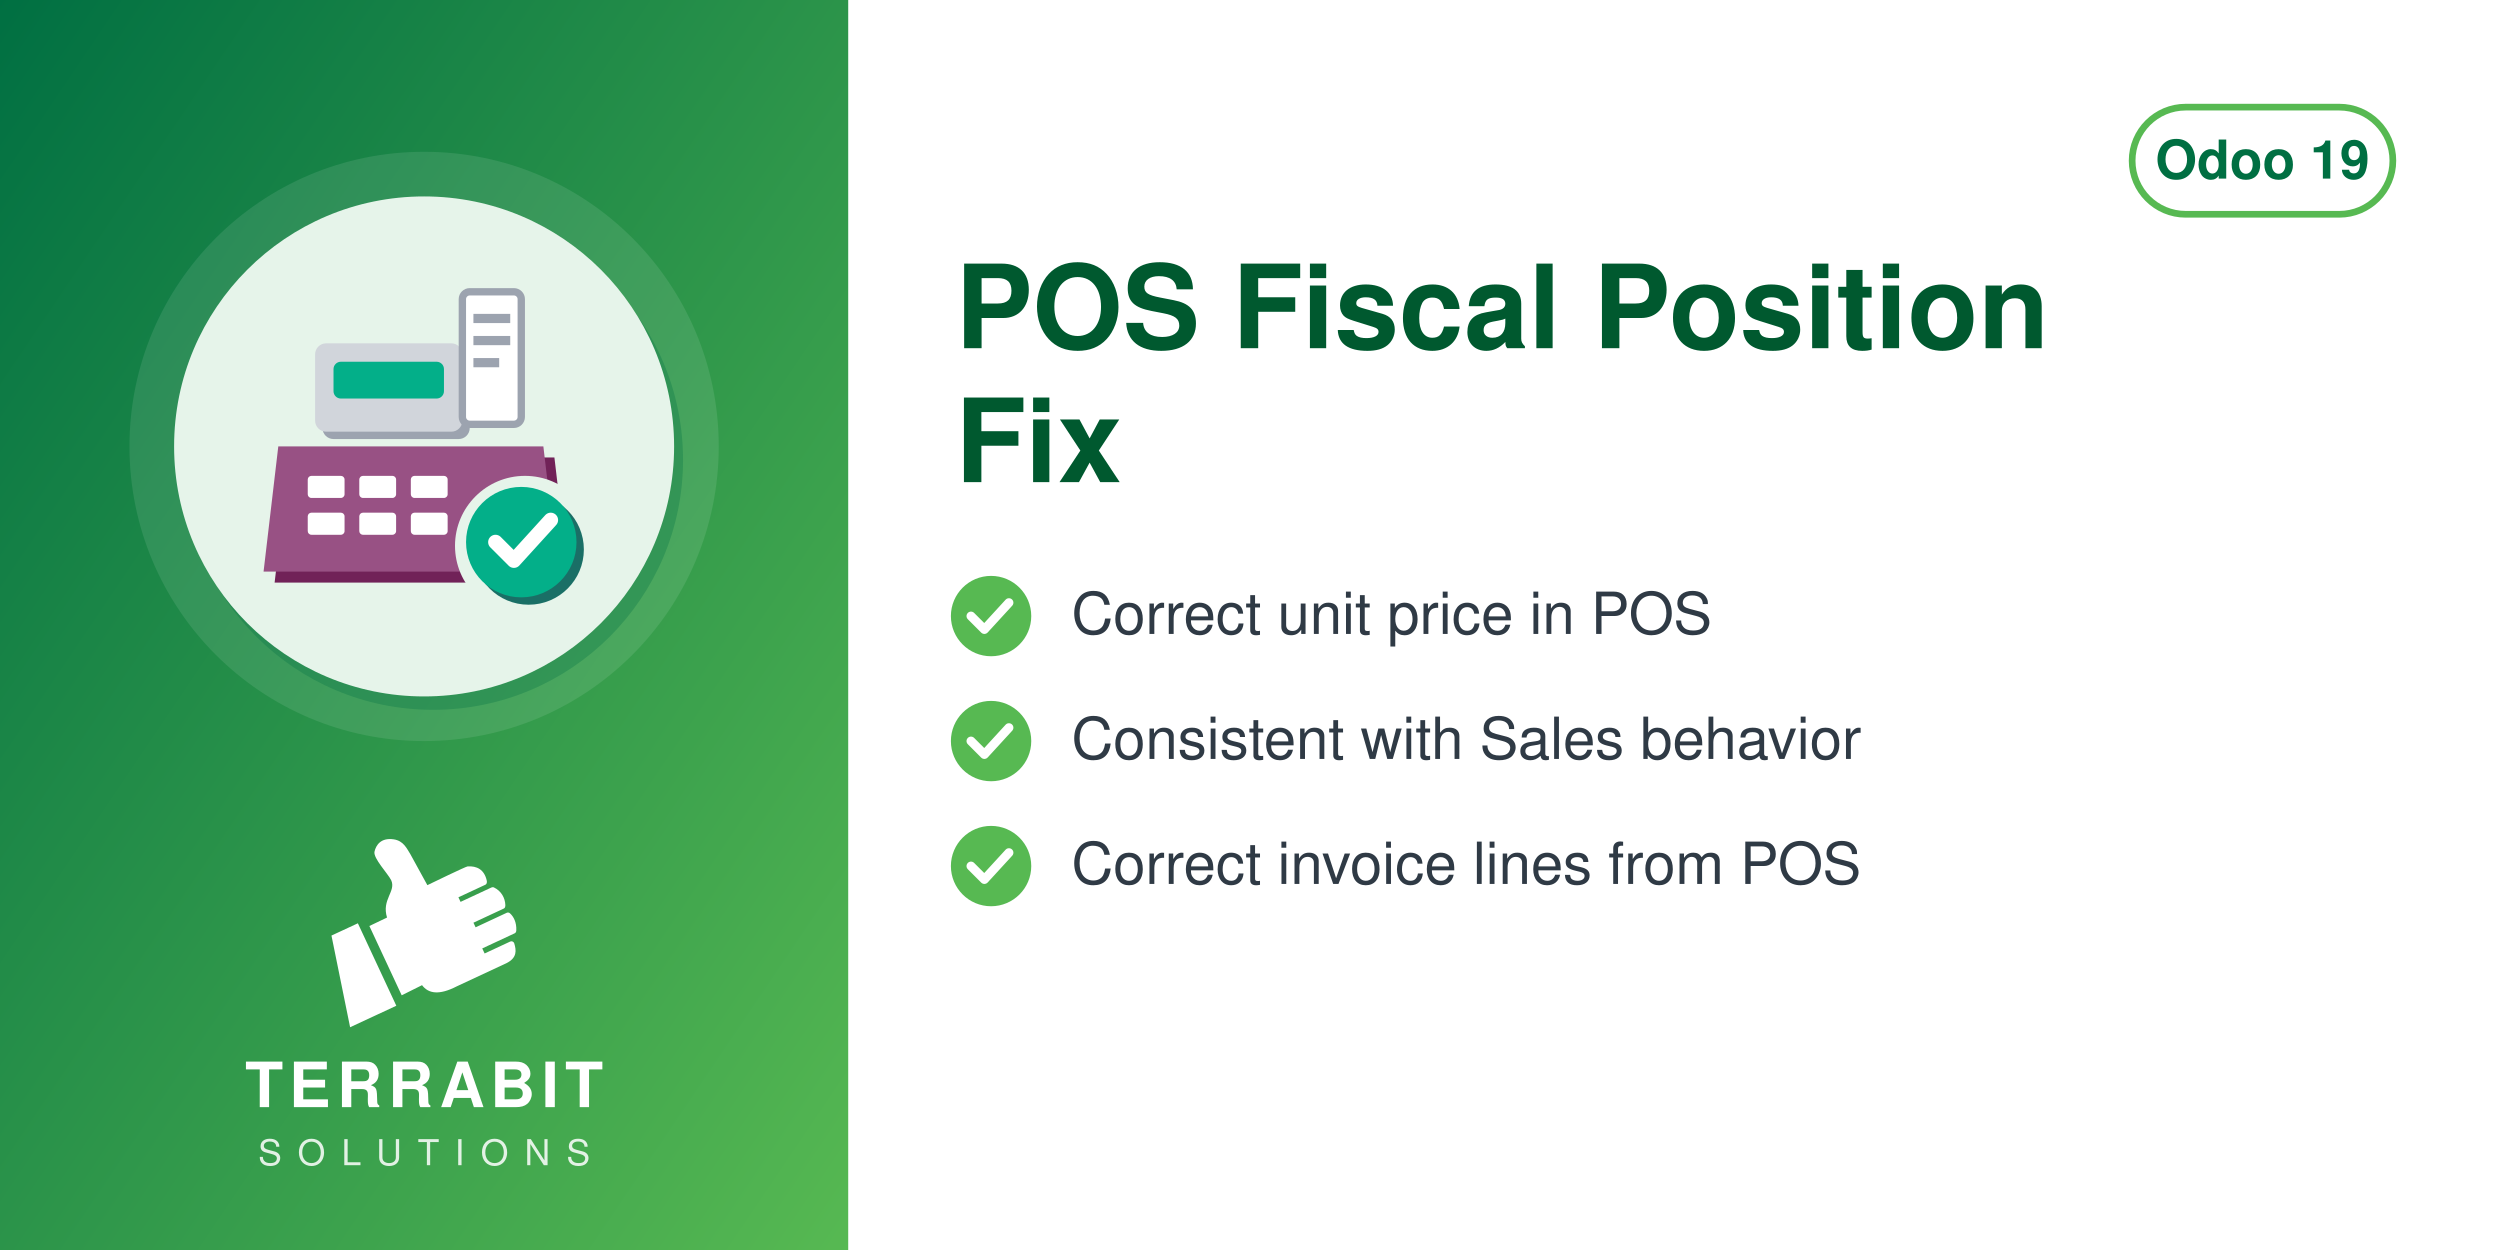
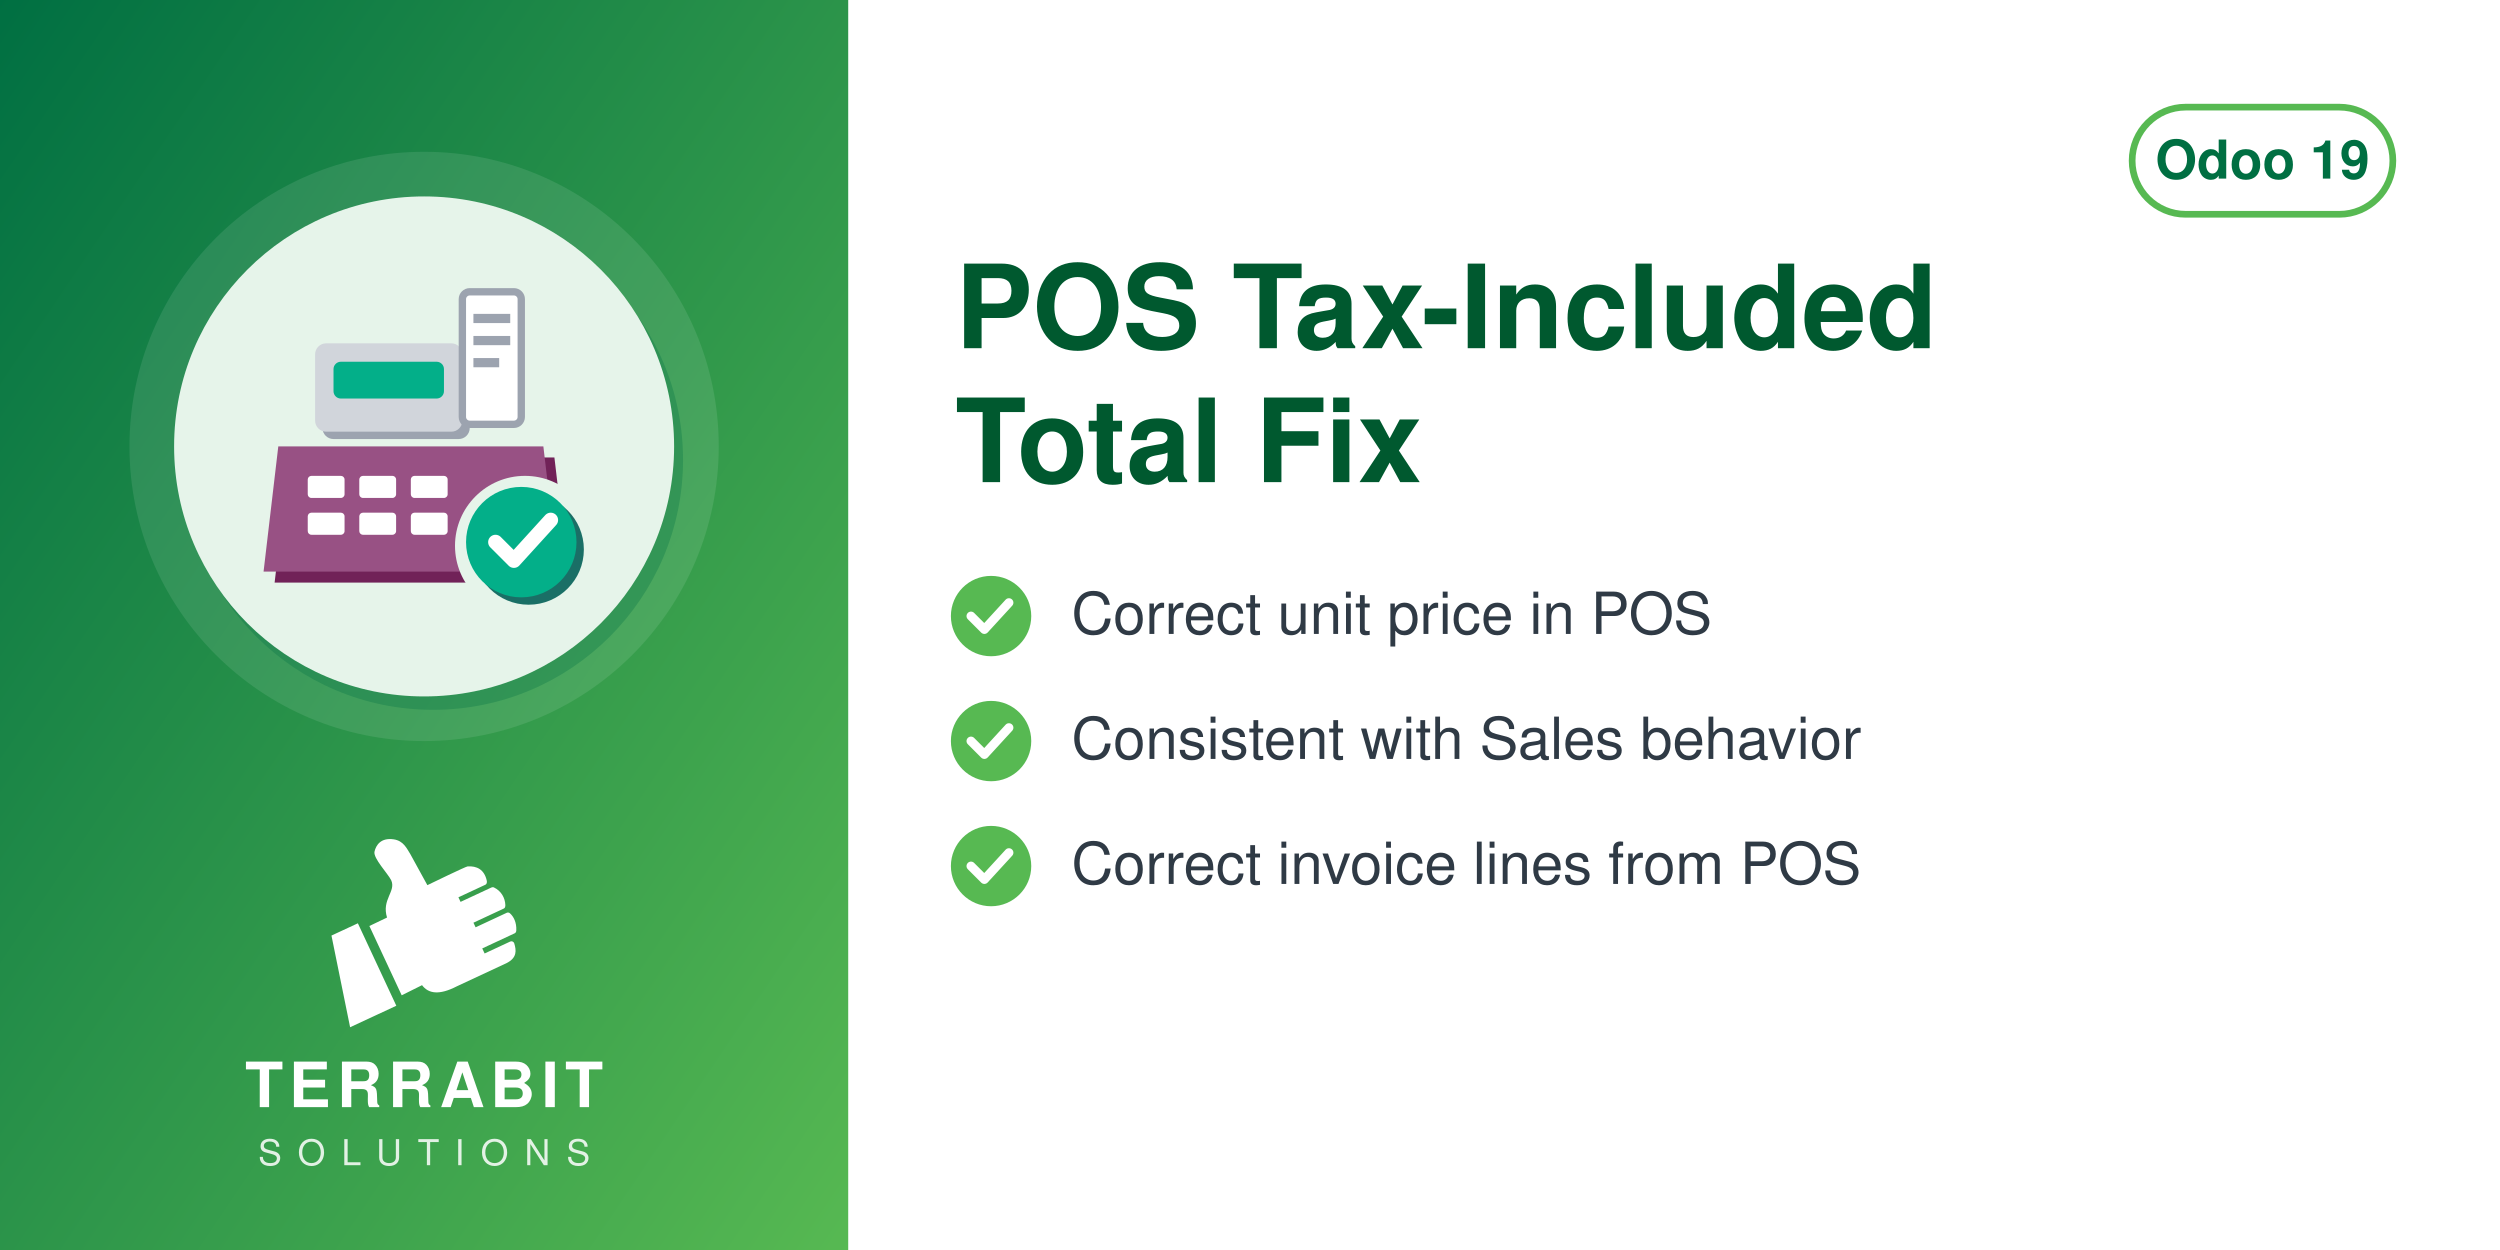
<svg xmlns="http://www.w3.org/2000/svg" width="560" height="280" viewBox="0 0 560 280">
  <defs>
    <linearGradient id="g" x1="0" y1="0" x2="1" y2="1">
      <stop offset="0" stop-color="#006F42" />
      <stop offset="1" stop-color="#57B952" />
    </linearGradient>
  </defs>
  <rect width="560" height="280" fill="#FFFFFF" />
  <rect width="190" height="280" fill="url(#g)" />
  <circle cx="95.0" cy="100" r="66" fill="white" opacity="0.10" />
  <circle cx="97.0" cy="103" r="56" fill="#006F42" opacity="0.30" />
  <circle cx="95.0" cy="100" r="56" fill="#E6F4EA" />
  <svg x="54.0" y="59.0" width="82" height="82" viewBox="0 0 100 100" preserveAspectRatio="xMidYMid meet">
    <g transform="translate(0.11,-0.29) scale(1.0057)">
      <defs>
        <mask id="mi-cut" maskUnits="userSpaceOnUse" x="-20" y="-20" width="140" height="140">
          <rect x="-20" y="-20" width="140" height="140" fill="#fff" />
          <circle cx="77" cy="77" r="19" fill="#000" />
        </mask>
      </defs>
      <g mask="url(#mi-cut)">
        <g transform="translate(3,3)" fill="#712258">
          <path d="M10,50 h72 l4,34 h-80z" />
        </g>
        <g fill="#985184">
          <path d="M10,50 h72 l4,34 h-80z" />
        </g>
        <g transform="translate(2,2)" fill="#9CA3AF">
          <rect x="20" y="22" width="40" height="24" rx="3" />
        </g>
        <g fill="#D1D5DB">
          <rect x="20" y="22" width="40" height="24" rx="3" />
        </g>
        <rect x="25" y="27" width="30" height="10" rx="2" fill="#03AF89" />
        <rect x="60" y="8" width="16" height="36" rx="2" fill="#FFFFFF" stroke="#9CA3AF" stroke-width="2" />
        <g fill="#9CA3AF">
          <rect x="63" y="14" width="10" height="2.5" />
          <rect x="63" y="20" width="10" height="2.5" />
          <rect x="63" y="26" width="7" height="2.5" />
        </g>
        <g fill="#FFFFFF">
          <rect x="18" y="58" width="10" height="6" rx="1" />
          <rect x="32" y="58" width="10" height="6" rx="1" />
          <rect x="46" y="58" width="10" height="6" rx="1" />
          <rect x="18" y="68" width="10" height="6" rx="1" />
          <rect x="32" y="68" width="10" height="6" rx="1" />
          <rect x="46" y="68" width="10" height="6" rx="1" />
        </g>
      </g>
      <circle cx="78" cy="78" r="15" fill="#1A6F66" />
      <circle cx="76" cy="76" r="15" fill="#03AF89" />
      <path d="M69,76 l5,5 l10,-11" fill="none" stroke="#FFFFFF" stroke-width="4" stroke-linecap="round" stroke-linejoin="round" />
    </g>
  </svg>
  <svg x="72.0" y="186" width="46" height="46" viewBox="4045 2535 3400 3400" preserveAspectRatio="xMidYMid meet">
    <path fill="#FFFFFF" d="M4648.32 4073.59l636.59 1365.17 -765.09 355.96 -308.63 -1517.87 437.13 -203.26zm725.61 1192.32l336.75 -167.88c105.65,140.85 282.69,170.72 576.82,18.8l819.92 -382.33c181.4,-90.13 164.26,-214.57 130.07,-328.43 -4.28,-14.25 -13.68,-24.81 -27.34,-30.7 -13.67,-5.89 -27.61,-5.11 -41.09,1.18l-422.32 196.93 -39.04 -83.72 538.07 -250.91c16.64,-7.76 24.7,-27.69 25.58,-46.04 6.48,-134.33 -44.36,-230.89 -105.84,-285.23 -15.2,-13.44 -35.71,-15.59 -54.12,-7l-513.92 239.64 -35.6 -76.34 506.31 -236.1c17.69,-8.25 22.52,-36.93 21.83,-56.45 -4.1,-117.31 -67.62,-232.74 -187.72,-290.66 -13.94,-6.72 -28.64,-6.36 -42.69,0.19l-511.21 238.38 -35.37 -75.86 448.98 -209.36c20.44,-9.53 25.81,-42.28 21.02,-64.32 -41.02,-189.07 -167.92,-247.8 -318.14,-237.87 -29.39,1.94 -589.86,273.16 -665.95,310.54l-281.84 -513.57c-59.06,-93.13 -112.7,-221.7 -276.47,-245.13 -211.24,-30.22 -291.56,94.38 -316.89,203.13 -25.32,108.75 223.84,365.99 276.05,473.69 85.52,184.27 -161.86,318.11 -68.41,617.99l-292.54 139.94 535.09 1147.51z" />
  </svg>
  <text x="95.0" y="248" text-anchor="middle" font-family="Helvetica,Arial,sans-serif" font-size="14" font-weight="800" letter-spacing="1.4" fill="white">TERRABIT</text>
  <text x="95.0" y="261" text-anchor="middle" font-family="Helvetica,Arial,sans-serif" font-size="8" font-weight="500" letter-spacing="3.6" fill="white" opacity="0.85">SOLUTIONS</text>
  <g>
    <rect x="477.6" y="24" width="58.4" height="24" rx="12" fill="none" stroke="#57B952" stroke-width="1.5" />
    <text x="506.8" y="40" text-anchor="middle" font-family="Helvetica,Arial,sans-serif" font-size="12" font-weight="700" fill="#006F42">Odoo 19</text>
  </g>
-   <text x="214" y="78" font-family="Helvetica,Arial,sans-serif" font-size="26" font-weight="700" fill="#00592F">POS Fiscal Position</text>
-   <text x="214" y="108" font-family="Helvetica,Arial,sans-serif" font-size="26" font-weight="700" fill="#00592F">Fix</text>
+   <text x="214" y="78" font-family="Helvetica,Arial,sans-serif" font-size="26" font-weight="700" fill="#00592F">POS Tax-Included</text>
+   <text x="214" y="108" font-family="Helvetica,Arial,sans-serif" font-size="26" font-weight="700" fill="#00592F">Total Fix</text>
  <circle cx="222" cy="138" r="9" fill="#57B952" />
  <path d="M217.5 138 l3 3 l5.5 -6" fill="none" stroke="white" stroke-width="2" stroke-linecap="round" stroke-linejoin="round" />
  <text x="240" y="142" font-family="Helvetica,Arial,sans-serif" font-size="13" fill="#2F3A45">Correct unit price in POS</text>
  <circle cx="222" cy="166" r="9" fill="#57B952" />
  <path d="M217.5 166 l3 3 l5.5 -6" fill="none" stroke="white" stroke-width="2" stroke-linecap="round" stroke-linejoin="round" />
  <text x="240" y="170" font-family="Helvetica,Arial,sans-serif" font-size="13" fill="#2F3A45">Consistent with Sales behavior</text>
  <circle cx="222" cy="194" r="9" fill="#57B952" />
  <path d="M217.5 194 l3 3 l5.5 -6" fill="none" stroke="white" stroke-width="2" stroke-linecap="round" stroke-linejoin="round" />
  <text x="240" y="198" font-family="Helvetica,Arial,sans-serif" font-size="13" fill="#2F3A45">Correct invoice lines from POS</text>
</svg>
